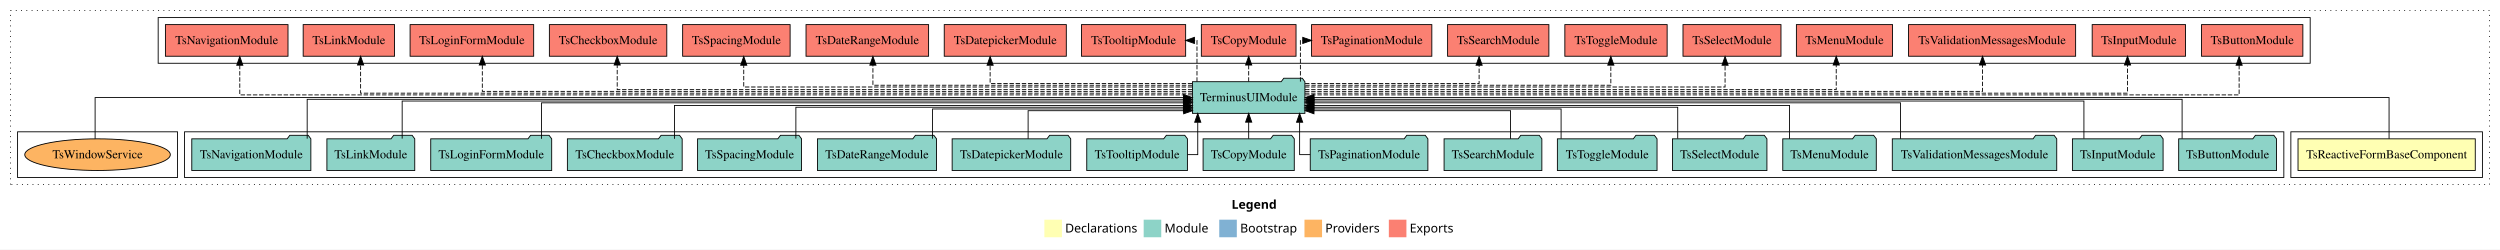
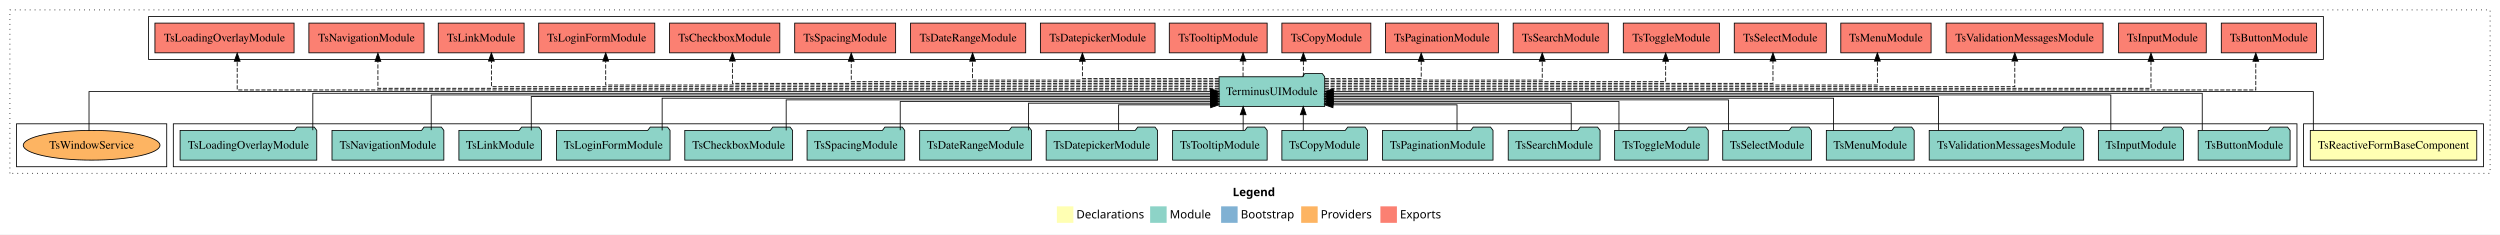
- <svg xmlns="http://www.w3.org/2000/svg" width="2845pt" height="284pt" viewBox="0.00 0.00 2845.00 284.00">
+ <svg xmlns="http://www.w3.org/2000/svg" width="3029pt" height="284pt" viewBox="0.00 0.00 3029.00 284.00">
  <g id="graph0" class="graph" transform="scale(1 1) rotate(0) translate(4 280)">
-     <polygon fill="#ffffff" stroke="transparent" points="-4,4 -4,-280 2841,-280 2841,4 -4,4" />
-     <text text-anchor="start" x="1397.509" y="-42.4" font-family="sans-serif" font-weight="bold" font-size="14.00" fill="#000000">Legend</text>
-     <polygon fill="#ffffb3" stroke="transparent" points="1184.5,-10 1184.5,-30 1204.5,-30 1204.5,-10 1184.5,-10" />
-     <text text-anchor="start" x="1208.129" y="-15.4" font-family="sans-serif" font-size="14.00" fill="#000000">  Declarations</text>
-     <polygon fill="#8dd3c7" stroke="transparent" points="1297.5,-10 1297.5,-30 1317.5,-30 1317.5,-10 1297.5,-10" />
-     <text text-anchor="start" x="1321.225" y="-15.4" font-family="sans-serif" font-size="14.00" fill="#000000">  Module</text>
-     <polygon fill="#80b1d3" stroke="transparent" points="1383.5,-10 1383.5,-30 1403.5,-30 1403.5,-10 1383.5,-10" />
-     <text text-anchor="start" x="1407.281" y="-15.4" font-family="sans-serif" font-size="14.00" fill="#000000">  Bootstrap</text>
-     <polygon fill="#fdb462" stroke="transparent" points="1480.5,-10 1480.5,-30 1500.5,-30 1500.5,-10 1480.5,-10" />
-     <text text-anchor="start" x="1504.173" y="-15.4" font-family="sans-serif" font-size="14.00" fill="#000000">  Providers</text>
-     <polygon fill="#fb8072" stroke="transparent" points="1576.5,-10 1576.5,-30 1596.5,-30 1596.5,-10 1576.5,-10" />
-     <text text-anchor="start" x="1600.226" y="-15.4" font-family="sans-serif" font-size="14.00" fill="#000000">  Exports</text>
+     <polygon fill="#ffffff" stroke="transparent" points="-4,4 -4,-280 3025,-280 3025,4 -4,4" />
+     <text text-anchor="start" x="1489.509" y="-42.4" font-family="sans-serif" font-weight="bold" font-size="14.00" fill="#000000">Legend</text>
+     <polygon fill="#ffffb3" stroke="transparent" points="1276.5,-10 1276.5,-30 1296.5,-30 1296.5,-10 1276.5,-10" />
+     <text text-anchor="start" x="1300.129" y="-15.4" font-family="sans-serif" font-size="14.00" fill="#000000">  Declarations</text>
+     <polygon fill="#8dd3c7" stroke="transparent" points="1389.5,-10 1389.5,-30 1409.5,-30 1409.5,-10 1389.5,-10" />
+     <text text-anchor="start" x="1413.225" y="-15.4" font-family="sans-serif" font-size="14.00" fill="#000000">  Module</text>
+     <polygon fill="#80b1d3" stroke="transparent" points="1475.5,-10 1475.5,-30 1495.5,-30 1495.5,-10 1475.5,-10" />
+     <text text-anchor="start" x="1499.281" y="-15.4" font-family="sans-serif" font-size="14.00" fill="#000000">  Bootstrap</text>
+     <polygon fill="#fdb462" stroke="transparent" points="1572.5,-10 1572.5,-30 1592.5,-30 1592.5,-10 1572.5,-10" />
+     <text text-anchor="start" x="1596.173" y="-15.4" font-family="sans-serif" font-size="14.00" fill="#000000">  Providers</text>
+     <polygon fill="#fb8072" stroke="transparent" points="1668.5,-10 1668.5,-30 1688.5,-30 1688.5,-10 1668.5,-10" />
+     <text text-anchor="start" x="1692.226" y="-15.4" font-family="sans-serif" font-size="14.00" fill="#000000">  Exports</text>
    <g id="clust1" class="cluster">
-       <polygon fill="none" stroke="#000000" stroke-dasharray="1,5" points="8,-70 8,-268 2829,-268 2829,-70 8,-70" />
+       <polygon fill="none" stroke="#000000" stroke-dasharray="1,5" points="8,-70 8,-268 3013,-268 3013,-70 8,-70" />
    </g>
    <g id="clust2" class="cluster">
-       <polygon fill="none" stroke="#000000" points="2603,-78 2603,-130 2821,-130 2821,-78 2603,-78" />
+       <polygon fill="none" stroke="#000000" points="2787,-78 2787,-130 3005,-130 3005,-78 2787,-78" />
    </g>
    <g id="clust4" class="cluster">
-       <polygon fill="none" stroke="#000000" points="206,-78 206,-130 2595,-130 2595,-78 206,-78" />
+       <polygon fill="none" stroke="#000000" points="206,-78 206,-130 2779,-130 2779,-78 206,-78" />
    </g>
    <g id="clust5" class="cluster">
-       <polygon fill="none" stroke="#000000" points="176,-208 176,-260 2625,-260 2625,-208 176,-208" />
+       <polygon fill="none" stroke="#000000" points="176,-208 176,-260 2811,-260 2811,-208 176,-208" />
    </g>
    <g id="clust7" class="cluster">
      <polygon fill="none" stroke="#000000" points="16,-78 16,-130 198,-130 198,-78 16,-78" />
    </g>
    <g id="node1" class="node">
-       <polygon fill="#ffffb3" stroke="#000000" points="2812.85,-122 2611.15,-122 2611.15,-86 2812.85,-86 2812.85,-122" />
-       <text text-anchor="middle" x="2712" y="-99.8" font-family="Times,serif" font-size="14.00" fill="#000000">TsReactiveFormBaseComponent</text>
+       <polygon fill="#ffffb3" stroke="#000000" points="2996.85,-122 2795.15,-122 2795.15,-86 2996.85,-86 2996.85,-122" />
+       <text text-anchor="middle" x="2896" y="-99.8" font-family="Times,serif" font-size="14.00" fill="#000000">TsReactiveFormBaseComponent</text>
    </g>
    <g id="node2" class="node">
-       <polygon fill="#8dd3c7" stroke="#000000" points="1480.971,-187 1477.971,-191 1456.971,-191 1453.971,-187 1353.029,-187 1353.029,-151 1480.971,-151 1480.971,-187" />
-       <text text-anchor="middle" x="1417" y="-164.8" font-family="Times,serif" font-size="14.00" fill="#000000">TerminusUIModule</text>
+       <polygon fill="#8dd3c7" stroke="#000000" points="1600.971,-187 1597.971,-191 1576.971,-191 1573.971,-187 1473.029,-187 1473.029,-151 1600.971,-151 1600.971,-187" />
+       <text text-anchor="middle" x="1537" y="-164.8" font-family="Times,serif" font-size="14.00" fill="#000000">TerminusUIModule</text>
    </g>
    <g id="edge1" class="edge">
-       <path fill="none" stroke="#000000" d="M2714.754,-122.106C2714.754,-141.339 2714.754,-169 2714.754,-169 2714.754,-169 1491.356,-169 1491.356,-169" />
-       <polygon fill="#000000" stroke="#000000" points="1491.356,-165.5 1481.356,-169 1491.356,-172.5 1491.356,-165.5" />
+       <path fill="none" stroke="#000000" d="M2798.829,-122.106C2798.829,-141.339 2798.829,-169 2798.829,-169 2798.829,-169 1611.309,-169 1611.309,-169" />
+       <polygon fill="#000000" stroke="#000000" points="1611.309,-165.5 1601.309,-169 1611.309,-172.5 1611.309,-165.5" />
+     </g>
+     <g id="node21" class="node">
+       <polygon fill="#fb8072" stroke="#000000" points="2802.665,-252 2687.335,-252 2687.335,-216 2802.665,-216 2802.665,-252" />
+       <text text-anchor="middle" x="2745" y="-229.8" font-family="Times,serif" font-size="14.00" fill="#000000">TsButtonModule </text>
+     </g>
+     <g id="edge20" class="edge">
+       <path fill="none" stroke="#000000" stroke-dasharray="5,2" d="M1601.094,-171C1848.71,-171 2729.125,-171 2729.125,-171 2729.125,-171 2729.125,-205.778 2729.125,-205.778" />
+       <polygon fill="#000000" stroke="#000000" points="2725.625,-205.778 2729.125,-215.778 2732.625,-205.778 2725.625,-205.778" />
+     </g>
+     <g id="node22" class="node">
+       <polygon fill="#fb8072" stroke="#000000" points="2669.099,-252 2562.901,-252 2562.901,-216 2669.099,-216 2669.099,-252" />
+       <text text-anchor="middle" x="2616" y="-229.8" font-family="Times,serif" font-size="14.00" fill="#000000">TsInputModule </text>
+     </g>
+     <g id="edge21" class="edge">
+       <path fill="none" stroke="#000000" stroke-dasharray="5,2" d="M1601.23,-173C1831.511,-173 2602.125,-173 2602.125,-173 2602.125,-173 2602.125,-205.698 2602.125,-205.698" />
+       <polygon fill="#000000" stroke="#000000" points="2598.625,-205.698 2602.125,-215.698 2605.625,-205.698 2598.625,-205.698" />
+     </g>
+     <g id="node23" class="node">
+       <polygon fill="#fb8072" stroke="#000000" points="2544.068,-252 2353.932,-252 2353.932,-216 2544.068,-216 2544.068,-252" />
+       <text text-anchor="middle" x="2449" y="-229.8" font-family="Times,serif" font-size="14.00" fill="#000000">TsValidationMessagesModule </text>
+     </g>
+     <g id="edge22" class="edge">
+       <path fill="none" stroke="#000000" stroke-dasharray="5,2" d="M1601.013,-175C1806.655,-175 2437.125,-175 2437.125,-175 2437.125,-175 2437.125,-205.977 2437.125,-205.977" />
+       <polygon fill="#000000" stroke="#000000" points="2433.625,-205.977 2437.125,-215.977 2440.625,-205.977 2433.625,-205.977" />
+     </g>
+     <g id="node24" class="node">
+       <polygon fill="#fb8072" stroke="#000000" points="2335.707,-252 2226.293,-252 2226.293,-216 2335.707,-216 2335.707,-252" />
+       <text text-anchor="middle" x="2281" y="-229.8" font-family="Times,serif" font-size="14.00" fill="#000000">TsMenuModule </text>
+     </g>
+     <g id="edge23" class="edge">
+       <path fill="none" stroke="#000000" stroke-dasharray="5,2" d="M1601.141,-177C1779.894,-177 2270.625,-177 2270.625,-177 2270.625,-177 2270.625,-205.965 2270.625,-205.965" />
+       <polygon fill="#000000" stroke="#000000" points="2267.125,-205.965 2270.625,-215.965 2274.125,-205.965 2267.125,-205.965" />
+     </g>
+     <g id="node25" class="node">
+       <polygon fill="#fb8072" stroke="#000000" points="2208.755,-252 2097.245,-252 2097.245,-216 2208.755,-216 2208.755,-252" />
+       <text text-anchor="middle" x="2153" y="-229.8" font-family="Times,serif" font-size="14.00" fill="#000000">TsSelectModule </text>
+     </g>
+     <g id="edge24" class="edge">
+       <path fill="none" stroke="#000000" stroke-dasharray="5,2" d="M1601.112,-179C1757.176,-179 2144.125,-179 2144.125,-179 2144.125,-179 2144.125,-205.991 2144.125,-205.991" />
+       <polygon fill="#000000" stroke="#000000" points="2140.625,-205.991 2144.125,-215.991 2147.625,-205.991 2140.625,-205.991" />
+     </g>
+     <g id="node26" class="node">
+       <polygon fill="#fb8072" stroke="#000000" points="2079.205,-252 1962.795,-252 1962.795,-216 2079.205,-216 2079.205,-252" />
+       <text text-anchor="middle" x="2021" y="-229.8" font-family="Times,serif" font-size="14.00" fill="#000000">TsToggleModule </text>
+     </g>
+     <g id="edge25" class="edge">
+       <path fill="none" stroke="#000000" stroke-dasharray="5,2" d="M1601.347,-181C1731.582,-181 2014.125,-181 2014.125,-181 2014.125,-181 2014.125,-205.76 2014.125,-205.76" />
+       <polygon fill="#000000" stroke="#000000" points="2010.625,-205.76 2014.125,-215.76 2017.625,-205.76 2010.625,-205.76" />
+     </g>
+     <g id="node27" class="node">
+       <polygon fill="#fb8072" stroke="#000000" points="1944.634,-252 1829.366,-252 1829.366,-216 1944.634,-216 1944.634,-252" />
+       <text text-anchor="middle" x="1887" y="-229.8" font-family="Times,serif" font-size="14.00" fill="#000000">TsSearchModule </text>
+     </g>
+     <g id="edge26" class="edge">
+       <path fill="none" stroke="#000000" stroke-dasharray="5,2" d="M1601.325,-183C1696.719,-183 1864.561,-183 1864.561,-183 1864.561,-183 1864.561,-205.876 1864.561,-205.876" />
+       <polygon fill="#000000" stroke="#000000" points="1861.061,-205.876 1864.561,-215.876 1868.061,-205.876 1861.061,-205.876" />
+     </g>
+     <g id="node28" class="node">
+       <polygon fill="#fb8072" stroke="#000000" points="1811.431,-252 1674.569,-252 1674.569,-216 1811.431,-216 1811.431,-252" />
+       <text text-anchor="middle" x="1743" y="-229.8" font-family="Times,serif" font-size="14.00" fill="#000000">TsPaginationModule </text>
+     </g>
+     <g id="edge27" class="edge">
+       <path fill="none" stroke="#000000" stroke-dasharray="5,2" d="M1601.043,-185C1653.091,-185 1717.928,-185 1717.928,-185 1717.928,-185 1717.928,-205.754 1717.928,-205.754" />
+       <polygon fill="#000000" stroke="#000000" points="1714.428,-205.754 1717.928,-215.754 1721.428,-205.754 1714.428,-205.754" />
+     </g>
+     <g id="node29" class="node">
+       <polygon fill="#fb8072" stroke="#000000" points="1656.884,-252 1549.116,-252 1549.116,-216 1656.884,-216 1656.884,-252" />
+       <text text-anchor="middle" x="1603" y="-229.8" font-family="Times,serif" font-size="14.00" fill="#000000">TsCopyModule </text>
+     </g>
+     <g id="edge28" class="edge">
+       <path fill="none" stroke="#000000" stroke-dasharray="5,2" d="M1575.147,-187.106C1575.147,-187.106 1575.147,-205.991 1575.147,-205.991" />
+       <polygon fill="#000000" stroke="#000000" points="1571.647,-205.991 1575.147,-215.991 1578.647,-205.991 1571.647,-205.991" />
+     </g>
+     <g id="node30" class="node">
+       <polygon fill="#fb8072" stroke="#000000" points="1531.272,-252 1412.728,-252 1412.728,-216 1531.272,-216 1531.272,-252" />
+       <text text-anchor="middle" x="1472" y="-229.8" font-family="Times,serif" font-size="14.00" fill="#000000">TsTooltipModule </text>
+     </g>
+     <g id="edge29" class="edge">
+       <path fill="none" stroke="#000000" stroke-dasharray="5,2" d="M1502.075,-187.106C1502.075,-187.106 1502.075,-205.991 1502.075,-205.991" />
+       <polygon fill="#000000" stroke="#000000" points="1498.575,-205.991 1502.075,-215.991 1505.575,-205.991 1498.575,-205.991" />
+     </g>
+     <g id="node31" class="node">
+       <polygon fill="#fb8072" stroke="#000000" points="1395.455,-252 1256.545,-252 1256.545,-216 1395.455,-216 1395.455,-252" />
+       <text text-anchor="middle" x="1326" y="-229.8" font-family="Times,serif" font-size="14.00" fill="#000000">TsDatepickerModule </text>
+     </g>
+     <g id="edge30" class="edge">
+       <path fill="none" stroke="#000000" stroke-dasharray="5,2" d="M1472.745,-185C1404.829,-185 1307.424,-185 1307.424,-185 1307.424,-185 1307.424,-205.754 1307.424,-205.754" />
+       <polygon fill="#000000" stroke="#000000" points="1303.925,-205.754 1307.424,-215.754 1310.925,-205.754 1303.925,-205.754" />
+     </g>
+     <g id="node32" class="node">
+       <polygon fill="#fb8072" stroke="#000000" points="1238.739,-252 1099.261,-252 1099.261,-216 1238.739,-216 1238.739,-252" />
+       <text text-anchor="middle" x="1169" y="-229.8" font-family="Times,serif" font-size="14.00" fill="#000000">TsDateRangeModule </text>
+     </g>
+     <g id="edge31" class="edge">
+       <path fill="none" stroke="#000000" stroke-dasharray="5,2" d="M1473.005,-183C1368.902,-183 1174.375,-183 1174.375,-183 1174.375,-183 1174.375,-205.876 1174.375,-205.876" />
+       <polygon fill="#000000" stroke="#000000" points="1170.875,-205.876 1174.375,-215.876 1177.875,-205.876 1170.875,-205.876" />
+     </g>
+     <g id="node33" class="node">
+       <polygon fill="#fb8072" stroke="#000000" points="1081.149,-252 958.851,-252 958.851,-216 1081.149,-216 1081.149,-252" />
+       <text text-anchor="middle" x="1020" y="-229.8" font-family="Times,serif" font-size="14.00" fill="#000000">TsSpacingModule </text>
+     </g>
+     <g id="edge32" class="edge">
+       <path fill="none" stroke="#000000" stroke-dasharray="5,2" d="M1472.972,-181C1336.097,-181 1027.375,-181 1027.375,-181 1027.375,-181 1027.375,-205.76 1027.375,-205.76" />
+       <polygon fill="#000000" stroke="#000000" points="1023.875,-205.76 1027.375,-215.76 1030.875,-205.76 1023.875,-205.76" />
+     </g>
+     <g id="node34" class="node">
+       <polygon fill="#fb8072" stroke="#000000" points="940.813,-252 807.187,-252 807.187,-216 940.813,-216 940.813,-252" />
+       <text text-anchor="middle" x="874" y="-229.8" font-family="Times,serif" font-size="14.00" fill="#000000">TsCheckboxModule </text>
+     </g>
+     <g id="edge33" class="edge">
+       <path fill="none" stroke="#000000" stroke-dasharray="5,2" d="M1472.839,-179C1308.154,-179 883.375,-179 883.375,-179 883.375,-179 883.375,-205.991 883.375,-205.991" />
+       <polygon fill="#000000" stroke="#000000" points="879.875,-205.991 883.375,-215.991 886.875,-205.991 879.875,-205.991" />
+     </g>
+     <g id="node35" class="node">
+       <polygon fill="#fb8072" stroke="#000000" points="789.324,-252 648.676,-252 648.676,-216 789.324,-216 789.324,-252" />
+       <text text-anchor="middle" x="719" y="-229.8" font-family="Times,serif" font-size="14.00" fill="#000000">TsLoginFormModule </text>
+     </g>
+     <g id="edge34" class="edge">
+       <path fill="none" stroke="#000000" stroke-dasharray="5,2" d="M1472.992,-177C1282.089,-177 729.875,-177 729.875,-177 729.875,-177 729.875,-205.965 729.875,-205.965" />
+       <polygon fill="#000000" stroke="#000000" points="726.375,-205.965 729.875,-215.965 733.375,-205.965 726.375,-205.965" />
+     </g>
+     <g id="node36" class="node">
+       <polygon fill="#fb8072" stroke="#000000" points="630.991,-252 527.009,-252 527.009,-216 630.991,-216 630.991,-252" />
+       <text text-anchor="middle" x="579" y="-229.8" font-family="Times,serif" font-size="14.00" fill="#000000">TsLinkModule </text>
+     </g>
+     <g id="edge35" class="edge">
+       <path fill="none" stroke="#000000" stroke-dasharray="5,2" d="M1472.747,-175C1259.912,-175 591.375,-175 591.375,-175 591.375,-175 591.375,-205.977 591.375,-205.977" />
+       <polygon fill="#000000" stroke="#000000" points="587.875,-205.977 591.375,-215.977 594.875,-205.977 587.875,-205.977" />
+     </g>
+     <g id="node37" class="node">
+       <polygon fill="#fb8072" stroke="#000000" points="509.755,-252 370.245,-252 370.245,-216 509.755,-216 509.755,-252" />
+       <text text-anchor="middle" x="440" y="-229.8" font-family="Times,serif" font-size="14.00" fill="#000000">TsNavigationModule </text>
+     </g>
+     <g id="edge36" class="edge">
+       <path fill="none" stroke="#000000" stroke-dasharray="5,2" d="M1472.89,-173C1240.214,-173 453.875,-173 453.875,-173 453.875,-173 453.875,-205.698 453.875,-205.698" />
+       <polygon fill="#000000" stroke="#000000" points="450.375,-205.698 453.875,-215.698 457.375,-205.698 450.375,-205.698" />
+     </g>
+     <g id="node38" class="node">
+       <polygon fill="#fb8072" stroke="#000000" points="352.292,-252 183.708,-252 183.708,-216 352.292,-216 352.292,-252" />
+       <text text-anchor="middle" x="268" y="-229.8" font-family="Times,serif" font-size="14.00" fill="#000000">TsLoadingOverlayModule </text>
+     </g>
+     <g id="edge37" class="edge">
+       <path fill="none" stroke="#000000" stroke-dasharray="5,2" d="M1472.675,-171C1216.588,-171 283.375,-171 283.375,-171 283.375,-171 283.375,-205.778 283.375,-205.778" />
+       <polygon fill="#000000" stroke="#000000" points="279.875,-205.778 283.375,-215.778 286.875,-205.778 279.875,-205.778" />
+     </g>
+     <g id="node3" class="node">
+       <polygon fill="#8dd3c7" stroke="#000000" points="2770.665,-122 2767.665,-126 2746.665,-126 2743.665,-122 2659.335,-122 2659.335,-86 2770.665,-86 2770.665,-122" />
+       <text text-anchor="middle" x="2715" y="-99.8" font-family="Times,serif" font-size="14.00" fill="#000000">TsButtonModule</text>
+     </g>
+     <g id="edge2" class="edge">
+       <path fill="none" stroke="#000000" d="M2664.233,-122.222C2664.233,-140.828 2664.233,-167 2664.233,-167 2664.233,-167 1611.244,-167 1611.244,-167" />
+       <polygon fill="#000000" stroke="#000000" points="1611.244,-163.5 1601.244,-167 1611.244,-170.5 1611.244,-163.5" />
+     </g>
+     <g id="node4" class="node">
+       <polygon fill="#8dd3c7" stroke="#000000" points="2641.598,-122 2638.598,-126 2617.598,-126 2614.598,-122 2538.402,-122 2538.402,-86 2641.598,-86 2641.598,-122" />
+       <text text-anchor="middle" x="2590" y="-99.8" font-family="Times,serif" font-size="14.00" fill="#000000">TsInputModule</text>
+     </g>
+     <g id="edge3" class="edge">
+       <path fill="none" stroke="#000000" d="M2553.492,-122.302C2553.492,-140.27 2553.492,-165 2553.492,-165 2553.492,-165 1610.971,-165 1610.971,-165" />
+       <polygon fill="#000000" stroke="#000000" points="1610.971,-161.5 1600.971,-165 1610.971,-168.5 1610.971,-161.5" />
+     </g>
+     <g id="node5" class="node">
+       <polygon fill="#8dd3c7" stroke="#000000" points="2520.567,-122 2517.567,-126 2496.567,-126 2493.567,-122 2333.433,-122 2333.433,-86 2520.567,-86 2520.567,-122" />
+       <text text-anchor="middle" x="2427" y="-99.8" font-family="Times,serif" font-size="14.00" fill="#000000">TsValidationMessagesModule</text>
+     </g>
+     <g id="edge4" class="edge">
+       <path fill="none" stroke="#000000" d="M2344.785,-122.022C2344.785,-139.373 2344.785,-163 2344.785,-163 2344.785,-163 1611.061,-163 1611.061,-163" />
+       <polygon fill="#000000" stroke="#000000" points="1611.061,-159.5 1601.061,-163 1611.061,-166.5 1611.061,-159.5" />
+     </g>
+     <g id="node6" class="node">
+       <polygon fill="#8dd3c7" stroke="#000000" points="2315.206,-122 2312.206,-126 2291.206,-126 2288.206,-122 2208.794,-122 2208.794,-86 2315.206,-86 2315.206,-122" />
+       <text text-anchor="middle" x="2262" y="-99.8" font-family="Times,serif" font-size="14.00" fill="#000000">TsMenuModule</text>
+     </g>
+     <g id="edge5" class="edge">
+       <path fill="none" stroke="#000000" d="M2217.522,-122.035C2217.522,-138.734 2217.522,-161 2217.522,-161 2217.522,-161 1611.022,-161 1611.022,-161" />
+       <polygon fill="#000000" stroke="#000000" points="1611.022,-157.5 1601.022,-161 1611.022,-164.5 1611.022,-157.5" />
+     </g>
+     <g id="node7" class="node">
+       <polygon fill="#8dd3c7" stroke="#000000" points="2190.755,-122 2187.755,-126 2166.755,-126 2163.755,-122 2083.245,-122 2083.245,-86 2190.755,-86 2190.755,-122" />
+       <text text-anchor="middle" x="2137" y="-99.8" font-family="Times,serif" font-size="14.00" fill="#000000">TsSelectModule</text>
+     </g>
+     <g id="edge6" class="edge">
+       <path fill="none" stroke="#000000" d="M2090.248,-122.009C2090.248,-138.049 2090.248,-159 2090.248,-159 2090.248,-159 1611.005,-159 1611.005,-159" />
+       <polygon fill="#000000" stroke="#000000" points="1611.005,-155.5 1601.005,-159 1611.005,-162.5 1611.005,-155.5" />
+     </g>
+     <g id="node8" class="node">
+       <polygon fill="#8dd3c7" stroke="#000000" points="2065.705,-122 2062.705,-126 2041.705,-126 2038.705,-122 1952.295,-122 1952.295,-86 2065.705,-86 2065.705,-122" />
+       <text text-anchor="middle" x="2009" y="-99.8" font-family="Times,serif" font-size="14.00" fill="#000000">TsToggleModule</text>
+     </g>
+     <g id="edge7" class="edge">
+       <path fill="none" stroke="#000000" d="M1957.523,-122.24C1957.523,-137.571 1957.523,-157 1957.523,-157 1957.523,-157 1611.326,-157 1611.326,-157" />
+       <polygon fill="#000000" stroke="#000000" points="1611.326,-153.5 1601.326,-157 1611.326,-160.5 1611.326,-153.5" />
+     </g>
+     <g id="node9" class="node">
+       <polygon fill="#8dd3c7" stroke="#000000" points="1934.635,-122 1931.635,-126 1910.635,-126 1907.635,-122 1823.365,-122 1823.365,-86 1934.635,-86 1934.635,-122" />
+       <text text-anchor="middle" x="1879" y="-99.8" font-family="Times,serif" font-size="14.00" fill="#000000">TsSearchModule</text>
+     </g>
+     <g id="edge8" class="edge">
+       <path fill="none" stroke="#000000" d="M1899.689,-122.124C1899.689,-136.783 1899.689,-155 1899.689,-155 1899.689,-155 1611.007,-155 1611.007,-155" />
+       <polygon fill="#000000" stroke="#000000" points="1611.007,-151.5 1601.007,-155 1611.007,-158.5 1611.007,-151.5" />
+     </g>
+     <g id="node10" class="node">
+       <polygon fill="#8dd3c7" stroke="#000000" points="1804.931,-122 1801.931,-126 1780.931,-126 1777.931,-122 1671.069,-122 1671.069,-86 1804.931,-86 1804.931,-122" />
+       <text text-anchor="middle" x="1738" y="-99.8" font-family="Times,serif" font-size="14.00" fill="#000000">TsPaginationModule</text>
+     </g>
+     <g id="edge9" class="edge">
+       <path fill="none" stroke="#000000" d="M1761.322,-122.246C1761.322,-136.177 1761.322,-153 1761.322,-153 1761.322,-153 1610.981,-153 1610.981,-153" />
+       <polygon fill="#000000" stroke="#000000" points="1610.981,-149.5 1600.981,-153 1610.981,-156.5 1610.981,-149.5" />
+     </g>
+     <g id="node11" class="node">
+       <polygon fill="#8dd3c7" stroke="#000000" points="1652.884,-122 1649.884,-126 1628.884,-126 1625.884,-122 1549.116,-122 1549.116,-86 1652.884,-86 1652.884,-122" />
+       <text text-anchor="middle" x="1601" y="-99.8" font-family="Times,serif" font-size="14.00" fill="#000000">TsCopyModule</text>
+     </g>
+     <g id="edge10" class="edge">
+       <path fill="none" stroke="#000000" d="M1575.022,-122.106C1575.022,-122.106 1575.022,-140.991 1575.022,-140.991" />
+       <polygon fill="#000000" stroke="#000000" points="1571.522,-140.991 1575.022,-150.991 1578.522,-140.991 1571.522,-140.991" />
+     </g>
+     <g id="node12" class="node">
+       <polygon fill="#8dd3c7" stroke="#000000" points="1531.272,-122 1528.272,-126 1507.272,-126 1504.272,-122 1416.728,-122 1416.728,-86 1531.272,-86 1531.272,-122" />
+       <text text-anchor="middle" x="1474" y="-99.8" font-family="Times,serif" font-size="14.00" fill="#000000">TsTooltipModule</text>
+     </g>
+     <g id="edge11" class="edge">
+       <path fill="none" stroke="#000000" d="M1502.2,-122.106C1502.2,-122.106 1502.2,-140.991 1502.2,-140.991" />
+       <polygon fill="#000000" stroke="#000000" points="1498.7,-140.991 1502.2,-150.991 1505.7,-140.991 1498.7,-140.991" />
+     </g>
+     <g id="node13" class="node">
+       <polygon fill="#8dd3c7" stroke="#000000" points="1398.454,-122 1395.454,-126 1374.454,-126 1371.454,-122 1263.546,-122 1263.546,-86 1398.454,-86 1398.454,-122" />
+       <text text-anchor="middle" x="1331" y="-99.8" font-family="Times,serif" font-size="14.00" fill="#000000">TsDatepickerModule</text>
+     </g>
+     <g id="edge12" class="edge">
+       <path fill="none" stroke="#000000" d="M1351.326,-122.246C1351.326,-136.177 1351.326,-153 1351.326,-153 1351.326,-153 1462.841,-153 1462.841,-153" />
+       <polygon fill="#000000" stroke="#000000" points="1462.841,-156.5 1472.841,-153 1462.841,-149.5 1462.841,-156.5" />
+     </g>
+     <g id="node14" class="node">
+       <polygon fill="#8dd3c7" stroke="#000000" points="1245.739,-122 1242.739,-126 1221.739,-126 1218.739,-122 1110.261,-122 1110.261,-86 1245.739,-86 1245.739,-122" />
+       <text text-anchor="middle" x="1178" y="-99.8" font-family="Times,serif" font-size="14.00" fill="#000000">TsDateRangeModule</text>
+     </g>
+     <g id="edge13" class="edge">
+       <path fill="none" stroke="#000000" d="M1242.245,-122.124C1242.245,-136.783 1242.245,-155 1242.245,-155 1242.245,-155 1462.679,-155 1462.679,-155" />
+       <polygon fill="#000000" stroke="#000000" points="1462.679,-158.5 1472.679,-155 1462.679,-151.5 1462.679,-158.5" />
+     </g>
+     <g id="node15" class="node">
+       <polygon fill="#8dd3c7" stroke="#000000" points="1092.15,-122 1089.15,-126 1068.15,-126 1065.15,-122 973.85,-122 973.85,-86 1092.15,-86 1092.15,-122" />
+       <text text-anchor="middle" x="1033" y="-99.8" font-family="Times,serif" font-size="14.00" fill="#000000">TsSpacingModule</text>
+     </g>
+     <g id="edge14" class="edge">
+       <path fill="none" stroke="#000000" d="M1086.7,-122.24C1086.7,-137.571 1086.7,-157 1086.7,-157 1086.7,-157 1462.961,-157 1462.961,-157" />
+       <polygon fill="#000000" stroke="#000000" points="1462.961,-160.5 1472.961,-157 1462.961,-153.5 1462.961,-160.5" />
+     </g>
+     <g id="node16" class="node">
+       <polygon fill="#8dd3c7" stroke="#000000" points="956.313,-122 953.313,-126 932.313,-126 929.313,-122 825.687,-122 825.687,-86 956.313,-86 956.313,-122" />
+       <text text-anchor="middle" x="891" y="-99.8" font-family="Times,serif" font-size="14.00" fill="#000000">TsCheckboxModule</text>
+     </g>
+     <g id="edge15" class="edge">
+       <path fill="none" stroke="#000000" d="M948.531,-122.009C948.531,-138.049 948.531,-159 948.531,-159 948.531,-159 1462.903,-159 1462.903,-159" />
+       <polygon fill="#000000" stroke="#000000" points="1462.903,-162.5 1472.903,-159 1462.903,-155.5 1462.903,-162.5" />
+     </g>
+     <g id="node17" class="node">
+       <polygon fill="#8dd3c7" stroke="#000000" points="807.824,-122 804.824,-126 783.824,-126 780.824,-122 670.176,-122 670.176,-86 807.824,-86 807.824,-122" />
+       <text text-anchor="middle" x="739" y="-99.8" font-family="Times,serif" font-size="14.00" fill="#000000">TsLoginFormModule</text>
+     </g>
+     <g id="edge16" class="edge">
+       <path fill="none" stroke="#000000" d="M798.253,-122.035C798.253,-138.734 798.253,-161 798.253,-161 798.253,-161 1462.733,-161 1462.733,-161" />
+       <polygon fill="#000000" stroke="#000000" points="1462.733,-164.5 1472.733,-161 1462.733,-157.5 1462.733,-164.5" />
+     </g>
+     <g id="node18" class="node">
+       <polygon fill="#8dd3c7" stroke="#000000" points="651.99,-122 648.99,-126 627.99,-126 624.99,-122 552.01,-122 552.01,-86 651.99,-86 651.99,-122" />
+       <text text-anchor="middle" x="602" y="-99.8" font-family="Times,serif" font-size="14.00" fill="#000000">TsLinkModule</text>
+     </g>
+     <g id="edge17" class="edge">
+       <path fill="none" stroke="#000000" d="M639.667,-122.022C639.667,-139.373 639.667,-163 639.667,-163 639.667,-163 1462.826,-163 1462.826,-163" />
+       <polygon fill="#000000" stroke="#000000" points="1462.826,-166.5 1472.826,-163 1462.826,-159.5 1462.826,-166.5" />
+     </g>
+     <g id="node19" class="node">
+       <polygon fill="#8dd3c7" stroke="#000000" points="533.755,-122 530.755,-126 509.755,-126 506.755,-122 398.245,-122 398.245,-86 533.755,-86 533.755,-122" />
+       <text text-anchor="middle" x="466" y="-99.8" font-family="Times,serif" font-size="14.00" fill="#000000">TsNavigationModule</text>
+     </g>
+     <g id="edge18" class="edge">
+       <path fill="none" stroke="#000000" d="M518.441,-122.302C518.441,-140.27 518.441,-165 518.441,-165 518.441,-165 1462.899,-165 1462.899,-165" />
+       <polygon fill="#000000" stroke="#000000" points="1462.899,-168.5 1472.899,-165 1462.899,-161.5 1462.899,-168.5" />
    </g>
    <g id="node20" class="node">
-       <polygon fill="#fb8072" stroke="#000000" points="2616.665,-252 2501.335,-252 2501.335,-216 2616.665,-216 2616.665,-252" />
-       <text text-anchor="middle" x="2559" y="-229.8" font-family="Times,serif" font-size="14.00" fill="#000000">TsButtonModule </text>
+       <polygon fill="#8dd3c7" stroke="#000000" points="379.792,-122 376.792,-126 355.792,-126 352.792,-122 214.208,-122 214.208,-86 379.792,-86 379.792,-122" />
+       <text text-anchor="middle" x="297" y="-99.8" font-family="Times,serif" font-size="14.00" fill="#000000">TsLoadingOverlayModule</text>
    </g>
    <g id="edge19" class="edge">
-       <path fill="none" stroke="#000000" stroke-dasharray="5,2" d="M1481.237,-172C1720.206,-172 2544.125,-172 2544.125,-172 2544.125,-172 2544.125,-205.733 2544.125,-205.733" />
-       <polygon fill="#000000" stroke="#000000" points="2540.625,-205.733 2544.125,-215.733 2547.625,-205.733 2540.625,-205.733" />
-     </g>
-     <g id="node21" class="node">
-       <polygon fill="#fb8072" stroke="#000000" points="2483.099,-252 2376.901,-252 2376.901,-216 2483.099,-216 2483.099,-252" />
-       <text text-anchor="middle" x="2430" y="-229.8" font-family="Times,serif" font-size="14.00" fill="#000000">TsInputModule </text>
-     </g>
-     <g id="edge20" class="edge">
-       <path fill="none" stroke="#000000" stroke-dasharray="5,2" d="M1481.084,-174C1701.822,-174 2417.125,-174 2417.125,-174 2417.125,-174 2417.125,-205.998 2417.125,-205.998" />
-       <polygon fill="#000000" stroke="#000000" points="2413.625,-205.998 2417.125,-215.998 2420.625,-205.998 2413.625,-205.998" />
-     </g>
-     <g id="node22" class="node">
-       <polygon fill="#fb8072" stroke="#000000" points="2358.068,-252 2167.932,-252 2167.932,-216 2358.068,-216 2358.068,-252" />
-       <text text-anchor="middle" x="2263" y="-229.8" font-family="Times,serif" font-size="14.00" fill="#000000">TsValidationMessagesModule </text>
-     </g>
-     <g id="edge21" class="edge">
-       <path fill="none" stroke="#000000" stroke-dasharray="5,2" d="M1481.144,-176C1676.699,-176 2252.125,-176 2252.125,-176 2252.125,-176 2252.125,-205.966 2252.125,-205.966" />
-       <polygon fill="#000000" stroke="#000000" points="2248.625,-205.966 2252.125,-215.966 2255.625,-205.966 2248.625,-205.966" />
-     </g>
-     <g id="node23" class="node">
-       <polygon fill="#fb8072" stroke="#000000" points="2149.707,-252 2040.293,-252 2040.293,-216 2149.707,-216 2149.707,-252" />
-       <text text-anchor="middle" x="2095" y="-229.8" font-family="Times,serif" font-size="14.00" fill="#000000">TsMenuModule </text>
-     </g>
-     <g id="edge22" class="edge">
-       <path fill="none" stroke="#000000" stroke-dasharray="5,2" d="M1481.111,-178C1648.462,-178 2085.625,-178 2085.625,-178 2085.625,-178 2085.625,-205.973 2085.625,-205.973" />
-       <polygon fill="#000000" stroke="#000000" points="2082.125,-205.973 2085.625,-215.973 2089.125,-205.973 2082.125,-205.973" />
-     </g>
-     <g id="node24" class="node">
-       <polygon fill="#fb8072" stroke="#000000" points="2022.755,-252 1911.245,-252 1911.245,-216 2022.755,-216 2022.755,-252" />
-       <text text-anchor="middle" x="1967" y="-229.8" font-family="Times,serif" font-size="14.00" fill="#000000">TsSelectModule </text>
-     </g>
-     <g id="edge23" class="edge">
-       <path fill="none" stroke="#000000" stroke-dasharray="5,2" d="M1481.05,-181C1624.505,-181 1959.125,-181 1959.125,-181 1959.125,-181 1959.125,-205.76 1959.125,-205.76" />
-       <polygon fill="#000000" stroke="#000000" points="1955.625,-205.76 1959.125,-215.76 1962.625,-205.76 1955.625,-205.76" />
-     </g>
-     <g id="node25" class="node">
-       <polygon fill="#fb8072" stroke="#000000" points="1893.205,-252 1776.795,-252 1776.795,-216 1893.205,-216 1893.205,-252" />
-       <text text-anchor="middle" x="1835" y="-229.8" font-family="Times,serif" font-size="14.00" fill="#000000">TsToggleModule </text>
-     </g>
-     <g id="edge24" class="edge">
-       <path fill="none" stroke="#000000" stroke-dasharray="5,2" d="M1481.395,-183C1597.305,-183 1829.125,-183 1829.125,-183 1829.125,-183 1829.125,-205.876 1829.125,-205.876" />
-       <polygon fill="#000000" stroke="#000000" points="1825.625,-205.876 1829.125,-215.876 1832.625,-205.876 1825.625,-205.876" />
-     </g>
-     <g id="node26" class="node">
-       <polygon fill="#fb8072" stroke="#000000" points="1758.634,-252 1643.366,-252 1643.366,-216 1758.634,-216 1758.634,-252" />
-       <text text-anchor="middle" x="1701" y="-229.8" font-family="Times,serif" font-size="14.00" fill="#000000">TsSearchModule </text>
-     </g>
-     <g id="edge25" class="edge">
-       <path fill="none" stroke="#000000" stroke-dasharray="5,2" d="M1481.148,-185C1558.78,-185 1679.228,-185 1679.228,-185 1679.228,-185 1679.228,-205.754 1679.228,-205.754" />
-       <polygon fill="#000000" stroke="#000000" points="1675.728,-205.754 1679.228,-215.754 1682.728,-205.754 1675.728,-205.754" />
-     </g>
-     <g id="node27" class="node">
-       <polygon fill="#fb8072" stroke="#000000" points="1625.431,-252 1488.569,-252 1488.569,-216 1625.431,-216 1625.431,-252" />
-       <text text-anchor="middle" x="1557" y="-229.8" font-family="Times,serif" font-size="14.00" fill="#000000">TsPaginationModule </text>
-     </g>
-     <g id="edge26" class="edge">
-       <path fill="none" stroke="#000000" stroke-dasharray="5,2" d="M1475.839,-187.106C1475.839,-206.339 1475.839,-234 1475.839,-234 1475.839,-234 1478.52,-234 1478.52,-234" />
-       <polygon fill="#000000" stroke="#000000" points="1478.52,-237.5 1488.52,-234 1478.52,-230.5 1478.52,-237.5" />
-     </g>
-     <g id="node28" class="node">
-       <polygon fill="#fb8072" stroke="#000000" points="1470.884,-252 1363.116,-252 1363.116,-216 1470.884,-216 1470.884,-252" />
-       <text text-anchor="middle" x="1417" y="-229.8" font-family="Times,serif" font-size="14.00" fill="#000000">TsCopyModule </text>
-     </g>
-     <g id="edge27" class="edge">
-       <path fill="none" stroke="#000000" stroke-dasharray="5,2" d="M1417,-187.106C1417,-187.106 1417,-205.991 1417,-205.991" />
-       <polygon fill="#000000" stroke="#000000" points="1413.5,-205.991 1417,-215.991 1420.5,-205.991 1413.5,-205.991" />
-     </g>
-     <g id="node29" class="node">
-       <polygon fill="#fb8072" stroke="#000000" points="1345.272,-252 1226.728,-252 1226.728,-216 1345.272,-216 1345.272,-252" />
-       <text text-anchor="middle" x="1286" y="-229.8" font-family="Times,serif" font-size="14.00" fill="#000000">TsTooltipModule </text>
-     </g>
-     <g id="edge28" class="edge">
-       <path fill="none" stroke="#000000" stroke-dasharray="5,2" d="M1358.161,-187.106C1358.161,-206.339 1358.161,-234 1358.161,-234 1358.161,-234 1355.26,-234 1355.26,-234" />
-       <polygon fill="#000000" stroke="#000000" points="1355.261,-230.5 1345.26,-234 1355.26,-237.5 1355.261,-230.5" />
-     </g>
-     <g id="node30" class="node">
-       <polygon fill="#fb8072" stroke="#000000" points="1209.455,-252 1070.545,-252 1070.545,-216 1209.455,-216 1209.455,-252" />
-       <text text-anchor="middle" x="1140" y="-229.8" font-family="Times,serif" font-size="14.00" fill="#000000">TsDatepickerModule </text>
-     </g>
-     <g id="edge29" class="edge">
-       <path fill="none" stroke="#000000" stroke-dasharray="5,2" d="M1352.791,-185C1266.213,-185 1122.758,-185 1122.758,-185 1122.758,-185 1122.758,-205.754 1122.758,-205.754" />
-       <polygon fill="#000000" stroke="#000000" points="1119.258,-205.754 1122.758,-215.754 1126.258,-205.754 1119.258,-205.754" />
-     </g>
-     <g id="node31" class="node">
-       <polygon fill="#fb8072" stroke="#000000" points="1052.739,-252 913.261,-252 913.261,-216 1052.739,-216 1052.739,-252" />
-       <text text-anchor="middle" x="983" y="-229.8" font-family="Times,serif" font-size="14.00" fill="#000000">TsDateRangeModule </text>
-     </g>
-     <g id="edge30" class="edge">
-       <path fill="none" stroke="#000000" stroke-dasharray="5,2" d="M1352.98,-183C1233.687,-183 989.375,-183 989.375,-183 989.375,-183 989.375,-205.876 989.375,-205.876" />
-       <polygon fill="#000000" stroke="#000000" points="985.875,-205.876 989.375,-215.876 992.875,-205.876 985.875,-205.876" />
-     </g>
-     <g id="node32" class="node">
-       <polygon fill="#fb8072" stroke="#000000" points="895.149,-252 772.851,-252 772.851,-216 895.149,-216 895.149,-252" />
-       <text text-anchor="middle" x="834" y="-229.8" font-family="Times,serif" font-size="14.00" fill="#000000">TsSpacingModule </text>
-     </g>
-     <g id="edge31" class="edge">
-       <path fill="none" stroke="#000000" stroke-dasharray="5,2" d="M1352.756,-181C1202.81,-181 842.375,-181 842.375,-181 842.375,-181 842.375,-205.76 842.375,-205.76" />
-       <polygon fill="#000000" stroke="#000000" points="838.875,-205.76 842.375,-215.76 845.875,-205.76 838.875,-205.76" />
-     </g>
-     <g id="node33" class="node">
-       <polygon fill="#fb8072" stroke="#000000" points="754.813,-252 621.187,-252 621.187,-216 754.813,-216 754.813,-252" />
-       <text text-anchor="middle" x="688" y="-229.8" font-family="Times,serif" font-size="14.00" fill="#000000">TsCheckboxModule </text>
-     </g>
-     <g id="edge32" class="edge">
-       <path fill="none" stroke="#000000" stroke-dasharray="5,2" d="M1352.911,-178C1176.78,-178 698.375,-178 698.375,-178 698.375,-178 698.375,-205.973 698.375,-205.973" />
-       <polygon fill="#000000" stroke="#000000" points="694.875,-205.973 698.375,-215.973 701.875,-205.973 694.875,-205.973" />
-     </g>
-     <g id="node34" class="node">
-       <polygon fill="#fb8072" stroke="#000000" points="603.324,-252 462.676,-252 462.676,-216 603.324,-216 603.324,-252" />
-       <text text-anchor="middle" x="533" y="-229.8" font-family="Times,serif" font-size="14.00" fill="#000000">TsLoginFormModule </text>
-     </g>
-     <g id="edge33" class="edge">
-       <path fill="none" stroke="#000000" stroke-dasharray="5,2" d="M1352.871,-176C1151.464,-176 544.875,-176 544.875,-176 544.875,-176 544.875,-205.966 544.875,-205.966" />
-       <polygon fill="#000000" stroke="#000000" points="541.375,-205.966 544.875,-215.966 548.375,-205.966 541.375,-205.966" />
-     </g>
-     <g id="node35" class="node">
-       <polygon fill="#fb8072" stroke="#000000" points="444.991,-252 341.009,-252 341.009,-216 444.991,-216 444.991,-252" />
-       <text text-anchor="middle" x="393" y="-229.8" font-family="Times,serif" font-size="14.00" fill="#000000">TsLinkModule </text>
-     </g>
-     <g id="edge34" class="edge">
-       <path fill="none" stroke="#000000" stroke-dasharray="5,2" d="M1353.014,-174C1130.858,-174 406.375,-174 406.375,-174 406.375,-174 406.375,-205.998 406.375,-205.998" />
-       <polygon fill="#000000" stroke="#000000" points="402.875,-205.998 406.375,-215.998 409.875,-205.998 402.875,-205.998" />
-     </g>
-     <g id="node36" class="node">
-       <polygon fill="#fb8072" stroke="#000000" points="323.755,-252 184.245,-252 184.245,-216 323.755,-216 323.755,-252" />
-       <text text-anchor="middle" x="254" y="-229.8" font-family="Times,serif" font-size="14.00" fill="#000000">TsNavigationModule </text>
-     </g>
-     <g id="edge35" class="edge">
-       <path fill="none" stroke="#000000" stroke-dasharray="5,2" d="M1352.812,-172C1111.023,-172 268.875,-172 268.875,-172 268.875,-172 268.875,-205.733 268.875,-205.733" />
-       <polygon fill="#000000" stroke="#000000" points="265.375,-205.733 268.875,-215.733 272.375,-205.733 265.375,-205.733" />
-     </g>
-     <g id="node3" class="node">
-       <polygon fill="#8dd3c7" stroke="#000000" points="2586.665,-122 2583.665,-126 2562.665,-126 2559.665,-122 2475.335,-122 2475.335,-86 2586.665,-86 2586.665,-122" />
-       <text text-anchor="middle" x="2531" y="-99.8" font-family="Times,serif" font-size="14.00" fill="#000000">TsButtonModule</text>
-     </g>
-     <g id="edge2" class="edge">
-       <path fill="none" stroke="#000000" d="M2479.233,-122.222C2479.233,-140.828 2479.233,-167 2479.233,-167 2479.233,-167 1491.055,-167 1491.055,-167" />
-       <polygon fill="#000000" stroke="#000000" points="1491.055,-163.5 1481.055,-167 1491.055,-170.5 1491.055,-163.5" />
-     </g>
-     <g id="node4" class="node">
-       <polygon fill="#8dd3c7" stroke="#000000" points="2457.598,-122 2454.598,-126 2433.598,-126 2430.598,-122 2354.402,-122 2354.402,-86 2457.598,-86 2457.598,-122" />
-       <text text-anchor="middle" x="2406" y="-99.8" font-family="Times,serif" font-size="14.00" fill="#000000">TsInputModule</text>
-     </g>
-     <g id="edge3" class="edge">
-       <path fill="none" stroke="#000000" d="M2367.492,-122.302C2367.492,-140.27 2367.492,-165 2367.492,-165 2367.492,-165 1491.212,-165 1491.212,-165" />
-       <polygon fill="#000000" stroke="#000000" points="1491.212,-161.5 1481.212,-165 1491.212,-168.5 1491.212,-161.5" />
-     </g>
-     <g id="node5" class="node">
-       <polygon fill="#8dd3c7" stroke="#000000" points="2336.567,-122 2333.567,-126 2312.567,-126 2309.567,-122 2149.433,-122 2149.433,-86 2336.567,-86 2336.567,-122" />
-       <text text-anchor="middle" x="2243" y="-99.8" font-family="Times,serif" font-size="14.00" fill="#000000">TsValidationMessagesModule</text>
-     </g>
-     <g id="edge4" class="edge">
-       <path fill="none" stroke="#000000" d="M2158.785,-122.022C2158.785,-139.373 2158.785,-163 2158.785,-163 2158.785,-163 1491.208,-163 1491.208,-163" />
-       <polygon fill="#000000" stroke="#000000" points="1491.208,-159.5 1481.208,-163 1491.208,-166.5 1491.208,-159.5" />
-     </g>
-     <g id="node6" class="node">
-       <polygon fill="#8dd3c7" stroke="#000000" points="2131.206,-122 2128.206,-126 2107.206,-126 2104.206,-122 2024.794,-122 2024.794,-86 2131.206,-86 2131.206,-122" />
-       <text text-anchor="middle" x="2078" y="-99.8" font-family="Times,serif" font-size="14.00" fill="#000000">TsMenuModule</text>
-     </g>
-     <g id="edge5" class="edge">
-       <path fill="none" stroke="#000000" d="M2032.522,-122.027C2032.522,-138.398 2032.522,-160 2032.522,-160 2032.522,-160 1491.13,-160 1491.13,-160" />
-       <polygon fill="#000000" stroke="#000000" points="1491.13,-156.5 1481.13,-160 1491.13,-163.5 1491.13,-156.5" />
-     </g>
-     <g id="node7" class="node">
-       <polygon fill="#8dd3c7" stroke="#000000" points="2006.755,-122 2003.755,-126 1982.755,-126 1979.755,-122 1899.245,-122 1899.245,-86 2006.755,-86 2006.755,-122" />
-       <text text-anchor="middle" x="1953" y="-99.8" font-family="Times,serif" font-size="14.00" fill="#000000">TsSelectModule</text>
-     </g>
-     <g id="edge6" class="edge">
-       <path fill="none" stroke="#000000" d="M1905.248,-122.282C1905.248,-137.948 1905.248,-158 1905.248,-158 1905.248,-158 1491.081,-158 1491.081,-158" />
-       <polygon fill="#000000" stroke="#000000" points="1491.081,-154.5 1481.081,-158 1491.081,-161.5 1491.081,-154.5" />
-     </g>
-     <g id="node8" class="node">
-       <polygon fill="#8dd3c7" stroke="#000000" points="1881.705,-122 1878.705,-126 1857.705,-126 1854.705,-122 1768.295,-122 1768.295,-86 1881.705,-86 1881.705,-122" />
-       <text text-anchor="middle" x="1825" y="-99.8" font-family="Times,serif" font-size="14.00" fill="#000000">TsToggleModule</text>
-     </g>
-     <g id="edge7" class="edge">
-       <path fill="none" stroke="#000000" d="M1772.523,-122.187C1772.523,-137.182 1772.523,-156 1772.523,-156 1772.523,-156 1490.971,-156 1490.971,-156" />
-       <polygon fill="#000000" stroke="#000000" points="1490.971,-152.5 1480.971,-156 1490.971,-159.5 1490.971,-152.5" />
-     </g>
-     <g id="node9" class="node">
-       <polygon fill="#8dd3c7" stroke="#000000" points="1750.635,-122 1747.635,-126 1726.635,-126 1723.635,-122 1639.365,-122 1639.365,-86 1750.635,-86 1750.635,-122" />
-       <text text-anchor="middle" x="1695" y="-99.8" font-family="Times,serif" font-size="14.00" fill="#000000">TsSearchModule</text>
-     </g>
-     <g id="edge8" class="edge">
-       <path fill="none" stroke="#000000" d="M1715.022,-122.051C1715.022,-136.373 1715.022,-154 1715.022,-154 1715.022,-154 1491.3,-154 1491.3,-154" />
-       <polygon fill="#000000" stroke="#000000" points="1491.3,-150.5 1481.3,-154 1491.3,-157.5 1491.3,-150.5" />
-     </g>
-     <g id="node10" class="node">
-       <polygon fill="#8dd3c7" stroke="#000000" points="1620.931,-122 1617.931,-126 1596.931,-126 1593.931,-122 1487.069,-122 1487.069,-86 1620.931,-86 1620.931,-122" />
-       <text text-anchor="middle" x="1554" y="-99.8" font-family="Times,serif" font-size="14.00" fill="#000000">TsPaginationModule</text>
-     </g>
-     <g id="edge9" class="edge">
-       <path fill="none" stroke="#000000" d="M1486.967,-104C1479.75,-104 1474.964,-104 1474.964,-104 1474.964,-104 1474.964,-140.894 1474.964,-140.894" />
-       <polygon fill="#000000" stroke="#000000" points="1471.464,-140.894 1474.964,-150.894 1478.464,-140.894 1471.464,-140.894" />
-     </g>
-     <g id="node11" class="node">
-       <polygon fill="#8dd3c7" stroke="#000000" points="1468.884,-122 1465.884,-126 1444.884,-126 1441.884,-122 1365.116,-122 1365.116,-86 1468.884,-86 1468.884,-122" />
-       <text text-anchor="middle" x="1417" y="-99.8" font-family="Times,serif" font-size="14.00" fill="#000000">TsCopyModule</text>
-     </g>
-     <g id="edge10" class="edge">
-       <path fill="none" stroke="#000000" d="M1417,-122.106C1417,-122.106 1417,-140.991 1417,-140.991" />
-       <polygon fill="#000000" stroke="#000000" points="1413.5,-140.991 1417,-150.991 1420.5,-140.991 1413.5,-140.991" />
-     </g>
-     <g id="node12" class="node">
-       <polygon fill="#8dd3c7" stroke="#000000" points="1347.272,-122 1344.272,-126 1323.272,-126 1320.272,-122 1232.728,-122 1232.728,-86 1347.272,-86 1347.272,-122" />
-       <text text-anchor="middle" x="1290" y="-99.8" font-family="Times,serif" font-size="14.00" fill="#000000">TsTooltipModule</text>
-     </g>
-     <g id="edge11" class="edge">
-       <path fill="none" stroke="#000000" d="M1347.325,-104C1354.308,-104 1359.036,-104 1359.036,-104 1359.036,-104 1359.036,-140.894 1359.036,-140.894" />
-       <polygon fill="#000000" stroke="#000000" points="1355.536,-140.894 1359.036,-150.894 1362.536,-140.894 1355.536,-140.894" />
-     </g>
-     <g id="node13" class="node">
-       <polygon fill="#8dd3c7" stroke="#000000" points="1214.454,-122 1211.454,-126 1190.454,-126 1187.454,-122 1079.546,-122 1079.546,-86 1214.454,-86 1214.454,-122" />
-       <text text-anchor="middle" x="1147" y="-99.8" font-family="Times,serif" font-size="14.00" fill="#000000">TsDatepickerModule</text>
-     </g>
-     <g id="edge12" class="edge">
-       <path fill="none" stroke="#000000" d="M1165.992,-122.051C1165.992,-136.373 1165.992,-154 1165.992,-154 1165.992,-154 1343.011,-154 1343.011,-154" />
-       <polygon fill="#000000" stroke="#000000" points="1343.011,-157.5 1353.011,-154 1343.011,-150.5 1343.011,-157.5" />
-     </g>
-     <g id="node14" class="node">
-       <polygon fill="#8dd3c7" stroke="#000000" points="1061.739,-122 1058.739,-126 1037.739,-126 1034.739,-122 926.26,-122 926.26,-86 1061.739,-86 1061.739,-122" />
-       <text text-anchor="middle" x="994" y="-99.8" font-family="Times,serif" font-size="14.00" fill="#000000">TsDateRangeModule</text>
-     </g>
-     <g id="edge13" class="edge">
-       <path fill="none" stroke="#000000" d="M1057.245,-122.187C1057.245,-137.182 1057.245,-156 1057.245,-156 1057.245,-156 1342.683,-156 1342.683,-156" />
-       <polygon fill="#000000" stroke="#000000" points="1342.683,-159.5 1352.683,-156 1342.683,-152.5 1342.683,-159.5" />
-     </g>
-     <g id="node15" class="node">
-       <polygon fill="#8dd3c7" stroke="#000000" points="908.15,-122 905.15,-126 884.15,-126 881.15,-122 789.85,-122 789.85,-86 908.15,-86 908.15,-122" />
-       <text text-anchor="middle" x="849" y="-99.8" font-family="Times,serif" font-size="14.00" fill="#000000">TsSpacingModule</text>
-     </g>
-     <g id="edge14" class="edge">
-       <path fill="none" stroke="#000000" d="M901.7,-122.282C901.7,-137.948 901.7,-158 901.7,-158 901.7,-158 1342.779,-158 1342.779,-158" />
-       <polygon fill="#000000" stroke="#000000" points="1342.779,-161.5 1352.779,-158 1342.779,-154.5 1342.779,-161.5" />
-     </g>
-     <g id="node16" class="node">
-       <polygon fill="#8dd3c7" stroke="#000000" points="772.313,-122 769.313,-126 748.313,-126 745.313,-122 641.687,-122 641.687,-86 772.313,-86 772.313,-122" />
-       <text text-anchor="middle" x="707" y="-99.8" font-family="Times,serif" font-size="14.00" fill="#000000">TsCheckboxModule</text>
-     </g>
-     <g id="edge15" class="edge">
-       <path fill="none" stroke="#000000" d="M763.531,-122.027C763.531,-138.398 763.531,-160 763.531,-160 763.531,-160 1342.854,-160 1342.854,-160" />
-       <polygon fill="#000000" stroke="#000000" points="1342.854,-163.5 1352.854,-160 1342.854,-156.5 1342.854,-163.5" />
-     </g>
-     <g id="node17" class="node">
-       <polygon fill="#8dd3c7" stroke="#000000" points="623.824,-122 620.824,-126 599.824,-126 596.824,-122 486.176,-122 486.176,-86 623.824,-86 623.824,-122" />
-       <text text-anchor="middle" x="555" y="-99.8" font-family="Times,serif" font-size="14.00" fill="#000000">TsLoginFormModule</text>
-     </g>
-     <g id="edge16" class="edge">
-       <path fill="none" stroke="#000000" d="M612.253,-122.022C612.253,-139.373 612.253,-163 612.253,-163 612.253,-163 1342.843,-163 1342.843,-163" />
-       <polygon fill="#000000" stroke="#000000" points="1342.843,-166.5 1352.843,-163 1342.843,-159.5 1342.843,-166.5" />
-     </g>
-     <g id="node18" class="node">
-       <polygon fill="#8dd3c7" stroke="#000000" points="467.99,-122 464.99,-126 443.99,-126 440.99,-122 368.01,-122 368.01,-86 467.99,-86 467.99,-122" />
-       <text text-anchor="middle" x="418" y="-99.8" font-family="Times,serif" font-size="14.00" fill="#000000">TsLinkModule</text>
-     </g>
-     <g id="edge17" class="edge">
-       <path fill="none" stroke="#000000" d="M453.667,-122.302C453.667,-140.27 453.667,-165 453.666,-165 453.666,-165 1342.672,-165 1342.672,-165" />
-       <polygon fill="#000000" stroke="#000000" points="1342.673,-168.5 1352.672,-165 1342.672,-161.5 1342.673,-168.5" />
-     </g>
-     <g id="node19" class="node">
-       <polygon fill="#8dd3c7" stroke="#000000" points="349.755,-122 346.755,-126 325.755,-126 322.755,-122 214.245,-122 214.245,-86 349.755,-86 349.755,-122" />
-       <text text-anchor="middle" x="282" y="-99.8" font-family="Times,serif" font-size="14.00" fill="#000000">TsNavigationModule</text>
-     </g>
-     <g id="edge18" class="edge">
-       <path fill="none" stroke="#000000" d="M345.566,-122.222C345.566,-140.828 345.566,-167 345.566,-167 345.566,-167 1342.788,-167 1342.788,-167" />
-       <polygon fill="#000000" stroke="#000000" points="1342.788,-170.5 1352.788,-167 1342.788,-163.5 1342.788,-170.5" />
-     </g>
-     <g id="node37" class="node">
+       <path fill="none" stroke="#000000" d="M375.009,-122.222C375.009,-140.828 375.009,-167 375.009,-167 375.009,-167 1462.871,-167 1462.871,-167" />
+       <polygon fill="#000000" stroke="#000000" points="1462.871,-170.5 1472.871,-167 1462.871,-163.5 1462.871,-170.5" />
+     </g>
+     <g id="node39" class="node">
      <ellipse fill="#fdb462" stroke="#000000" cx="107" cy="-104" rx="82.805" ry="18" />
      <text text-anchor="middle" x="107" y="-99.8" font-family="Times,serif" font-size="14.00" fill="#000000">TsWindowService</text>
    </g>
-     <g id="edge36" class="edge">
-       <path fill="none" stroke="#000000" d="M104.235,-122.106C104.235,-141.339 104.235,-169 104.235,-169 104.235,-169 1342.794,-169 1342.794,-169" />
-       <polygon fill="#000000" stroke="#000000" points="1342.794,-172.5 1352.794,-169 1342.794,-165.5 1342.794,-172.5" />
+     <g id="edge38" class="edge">
+       <path fill="none" stroke="#000000" d="M103.851,-122.106C103.851,-141.339 103.851,-169 103.851,-169 103.851,-169 1462.636,-169 1462.636,-169" />
+       <polygon fill="#000000" stroke="#000000" points="1462.636,-172.5 1472.636,-169 1462.636,-165.5 1462.636,-172.5" />
    </g>
  </g>
</svg>
